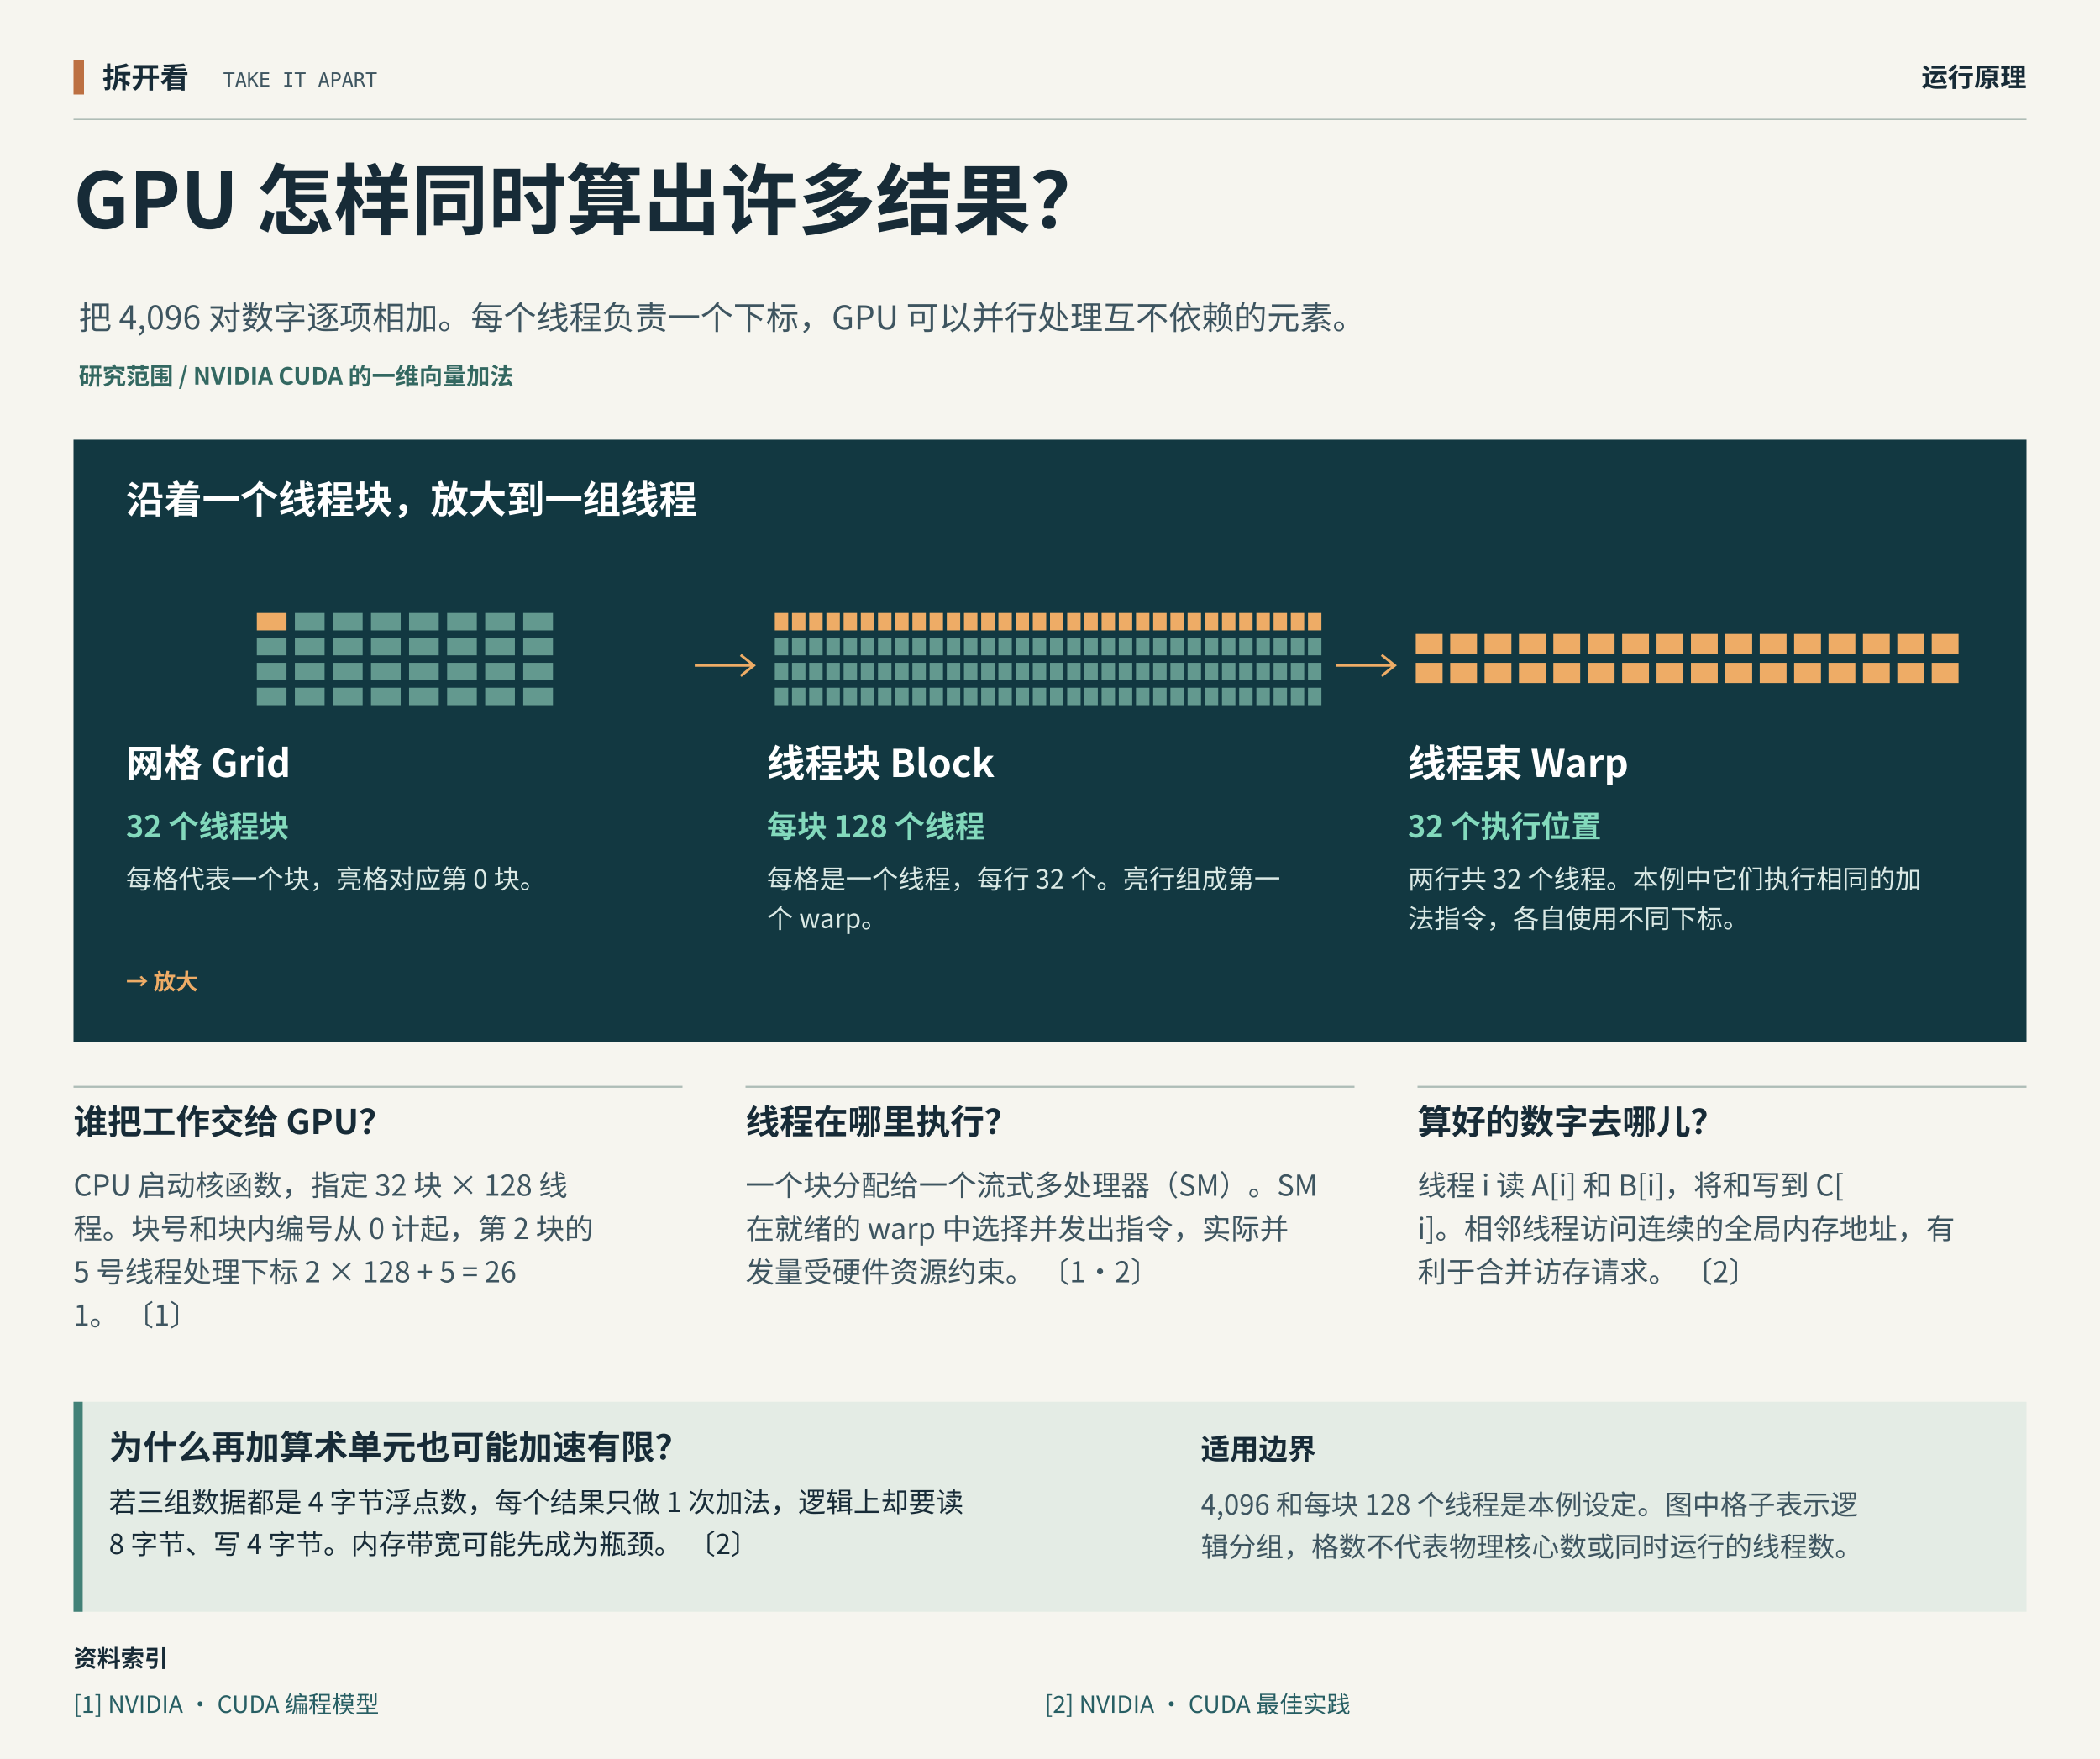
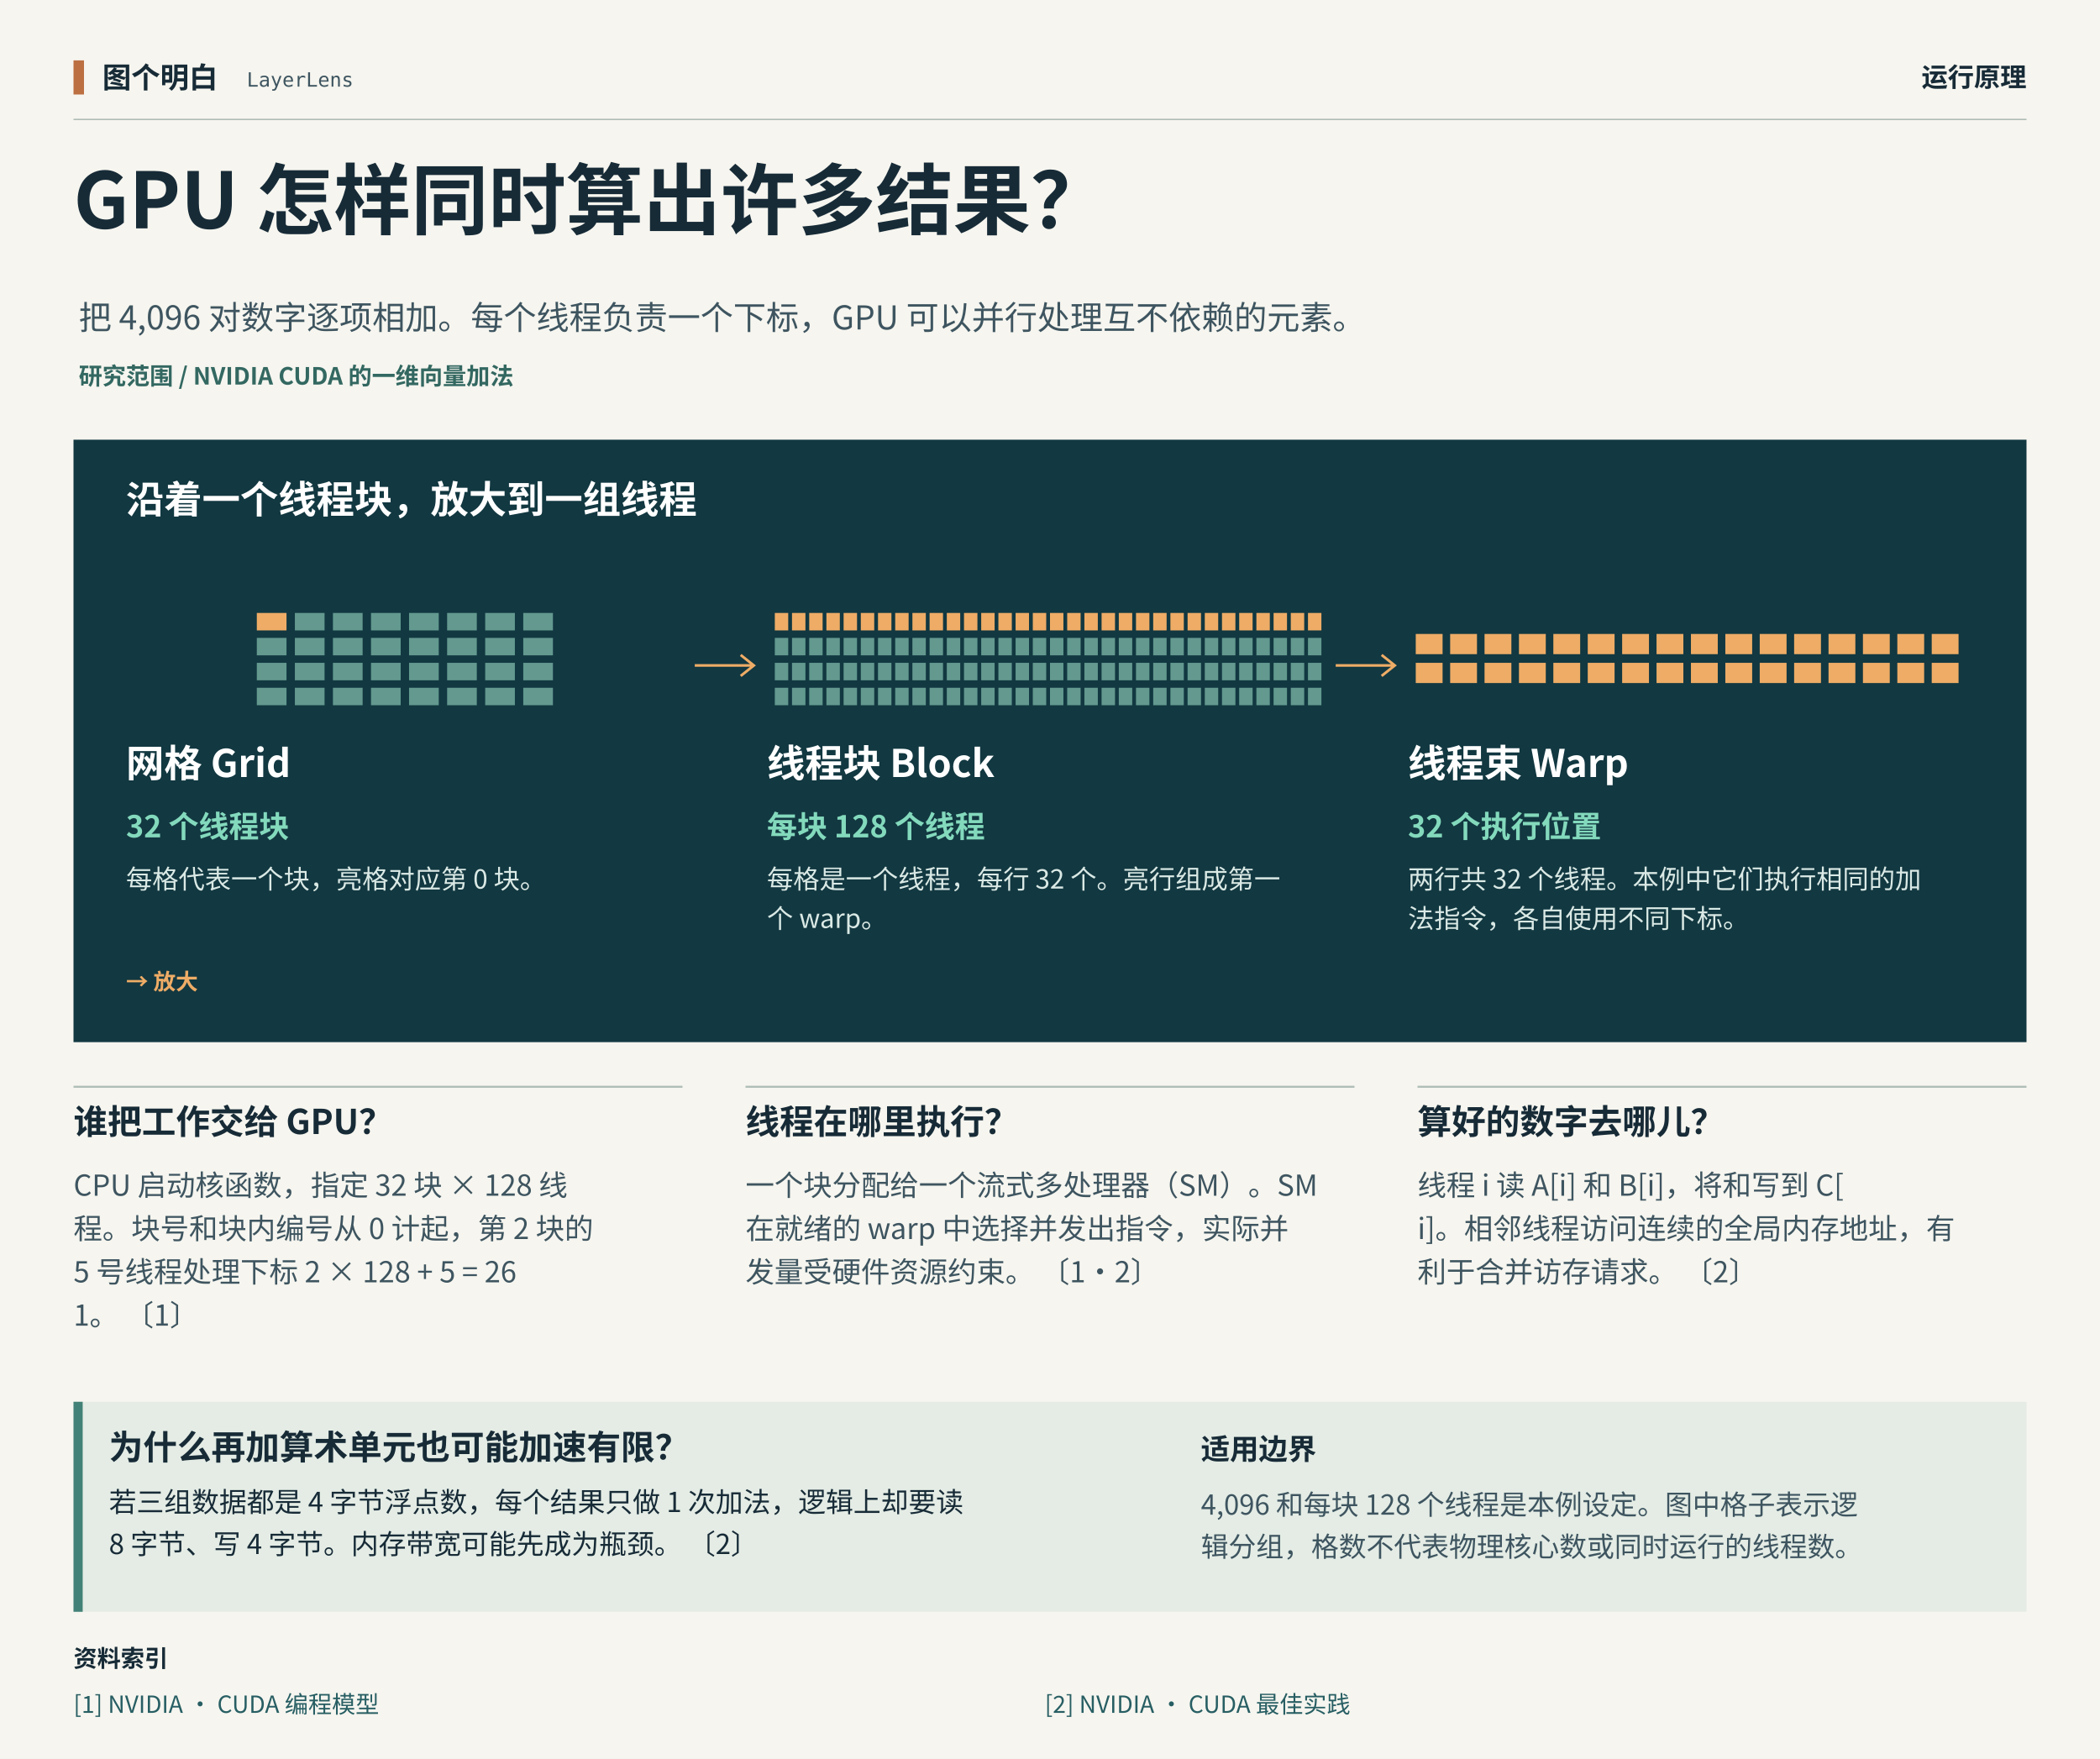
<svg xmlns="http://www.w3.org/2000/svg" xmlns:xlink="http://www.w3.org/1999/xlink" width="1600" height="1340" viewBox="0 0 1600 1340" role="img" aria-labelledby="t d">
  <rect x="0" y="0" width="1600" height="1340" fill="#f6f5ef" />
  <g font-family="PingFang SC,Microsoft YaHei,Noto Sans CJK SC,Arial,sans-serif">
    <rect x="56" y="46" width="8" height="26" fill="#bc7042" />
-     <text x="78" y="67" fill="#172b37" font-size="22" font-weight="700">拆开看</text>
-     <text x="170" y="66" fill="#3e5560" font-size="15" font-weight="500" font-family="Menlo,Consolas,monospace">TAKE IT APART</text>
+     <text x="78" y="67" fill="#172b37" font-size="22" font-weight="700">图个明白</text>
+     <text x="188" y="66" fill="#3e5560" font-size="15" font-weight="500" font-family="Menlo,Consolas,monospace">LayerLens</text>
    <text x="1544" y="66" fill="#172b37" font-size="20" font-weight="600" text-anchor="end">运行原理</text>
    <path d="M56 91H1544" fill="none" stroke="#adbbb4" stroke-width="1" />
    <text x="56" y="174" fill="#172b37" font-size="59" font-weight="750">GPU 怎样同时算出许多结果？</text>
    <text x="60" y="251" fill="#3e5560" font-size="25" font-weight="400">把 4,096 对数字逐项相加。每个线程负责一个下标，GPU 可以并行处理互不依赖的元素。</text>
    <text x="60" y="293" fill="#336861" font-size="18" font-weight="550">研究范围  /  NVIDIA CUDA 的一维向量加法</text>
    <rect x="56" y="335" width="1488" height="459" fill="#123841" />
    <text x="96" y="391" fill="#ffffff" font-size="29" font-weight="650">沿着一个线程块，放大到一组线程</text>
    <rect x="195.667" y="467" width="22.62" height="13.3" fill="#eeac66" />
    <rect x="224.667" y="467" width="22.62" height="13.3" fill="#63998f" />
    <rect x="253.667" y="467" width="22.62" height="13.3" fill="#63998f" />
    <rect x="282.667" y="467" width="22.62" height="13.3" fill="#63998f" />
    <rect x="311.667" y="467" width="22.62" height="13.3" fill="#63998f" />
    <rect x="340.667" y="467" width="22.62" height="13.3" fill="#63998f" />
    <rect x="369.667" y="467" width="22.62" height="13.3" fill="#63998f" />
    <rect x="398.667" y="467" width="22.62" height="13.3" fill="#63998f" />
    <rect x="195.667" y="486" width="22.62" height="13.3" fill="#63998f" />
    <rect x="224.667" y="486" width="22.62" height="13.3" fill="#63998f" />
    <rect x="253.667" y="486" width="22.62" height="13.3" fill="#63998f" />
    <rect x="282.667" y="486" width="22.62" height="13.3" fill="#63998f" />
    <rect x="311.667" y="486" width="22.62" height="13.3" fill="#63998f" />
    <rect x="340.667" y="486" width="22.62" height="13.3" fill="#63998f" />
    <rect x="369.667" y="486" width="22.62" height="13.3" fill="#63998f" />
    <rect x="398.667" y="486" width="22.62" height="13.3" fill="#63998f" />
    <rect x="195.667" y="505" width="22.62" height="13.3" fill="#63998f" />
    <rect x="224.667" y="505" width="22.62" height="13.3" fill="#63998f" />
    <rect x="253.667" y="505" width="22.62" height="13.3" fill="#63998f" />
    <rect x="282.667" y="505" width="22.62" height="13.3" fill="#63998f" />
    <rect x="311.667" y="505" width="22.62" height="13.3" fill="#63998f" />
    <rect x="340.667" y="505" width="22.62" height="13.3" fill="#63998f" />
    <rect x="369.667" y="505" width="22.62" height="13.3" fill="#63998f" />
    <rect x="398.667" y="505" width="22.62" height="13.3" fill="#63998f" />
    <rect x="195.667" y="524" width="22.62" height="13.3" fill="#63998f" />
    <rect x="224.667" y="524" width="22.62" height="13.3" fill="#63998f" />
    <rect x="253.667" y="524" width="22.62" height="13.3" fill="#63998f" />
    <rect x="282.667" y="524" width="22.62" height="13.3" fill="#63998f" />
    <rect x="311.667" y="524" width="22.62" height="13.3" fill="#63998f" />
    <rect x="340.667" y="524" width="22.62" height="13.3" fill="#63998f" />
    <rect x="369.667" y="524" width="22.62" height="13.3" fill="#63998f" />
    <rect x="398.667" y="524" width="22.62" height="13.3" fill="#63998f" />
    <text x="96" y="592" fill="#ffffff" font-size="29" font-weight="700">网格 Grid</text>
    <text x="96" y="638" fill="#83d9bc" font-size="23" font-weight="570">32 个线程块</text>
    <text x="96" y="677" fill="#dae9e5" font-size="20" font-weight="400">每格代表一个块，亮格对应第 0 块。</text>
    <path d="M529.333 507h45m-10-8 10 8-10 8" fill="none" stroke="#eeac66" stroke-width="2" />
    <rect x="590.333" y="467" width="10.221" height="13.3" fill="#eeac66" />
    <rect x="603.437" y="467" width="10.221" height="13.3" fill="#eeac66" />
    <rect x="616.542" y="467" width="10.221" height="13.3" fill="#eeac66" />
    <rect x="629.646" y="467" width="10.221" height="13.3" fill="#eeac66" />
    <rect x="642.75" y="467" width="10.221" height="13.3" fill="#eeac66" />
    <rect x="655.854" y="467" width="10.221" height="13.3" fill="#eeac66" />
    <rect x="668.958" y="467" width="10.221" height="13.3" fill="#eeac66" />
    <rect x="682.062" y="467" width="10.221" height="13.3" fill="#eeac66" />
    <rect x="695.167" y="467" width="10.221" height="13.3" fill="#eeac66" />
    <rect x="708.271" y="467" width="10.221" height="13.3" fill="#eeac66" />
    <rect x="721.375" y="467" width="10.221" height="13.3" fill="#eeac66" />
    <rect x="734.479" y="467" width="10.221" height="13.3" fill="#eeac66" />
    <rect x="747.583" y="467" width="10.221" height="13.3" fill="#eeac66" />
    <rect x="760.687" y="467" width="10.221" height="13.3" fill="#eeac66" />
    <rect x="773.792" y="467" width="10.221" height="13.3" fill="#eeac66" />
    <rect x="786.896" y="467" width="10.221" height="13.3" fill="#eeac66" />
    <rect x="800" y="467" width="10.221" height="13.3" fill="#eeac66" />
    <rect x="813.104" y="467" width="10.221" height="13.3" fill="#eeac66" />
    <rect x="826.208" y="467" width="10.221" height="13.3" fill="#eeac66" />
    <rect x="839.312" y="467" width="10.221" height="13.3" fill="#eeac66" />
    <rect x="852.417" y="467" width="10.221" height="13.3" fill="#eeac66" />
    <rect x="865.521" y="467" width="10.221" height="13.3" fill="#eeac66" />
    <rect x="878.625" y="467" width="10.221" height="13.3" fill="#eeac66" />
    <rect x="891.729" y="467" width="10.221" height="13.3" fill="#eeac66" />
    <rect x="904.833" y="467" width="10.221" height="13.3" fill="#eeac66" />
    <rect x="917.937" y="467" width="10.221" height="13.3" fill="#eeac66" />
    <rect x="931.042" y="467" width="10.221" height="13.3" fill="#eeac66" />
    <rect x="944.146" y="467" width="10.221" height="13.3" fill="#eeac66" />
    <rect x="957.25" y="467" width="10.221" height="13.3" fill="#eeac66" />
    <rect x="970.354" y="467" width="10.221" height="13.3" fill="#eeac66" />
    <rect x="983.458" y="467" width="10.221" height="13.3" fill="#eeac66" />
    <rect x="996.562" y="467" width="10.221" height="13.3" fill="#eeac66" />
    <rect x="590.333" y="486" width="10.221" height="13.3" fill="#63998f" />
    <rect x="603.437" y="486" width="10.221" height="13.3" fill="#63998f" />
    <rect x="616.542" y="486" width="10.221" height="13.3" fill="#63998f" />
    <rect x="629.646" y="486" width="10.221" height="13.3" fill="#63998f" />
    <rect x="642.75" y="486" width="10.221" height="13.3" fill="#63998f" />
    <rect x="655.854" y="486" width="10.221" height="13.3" fill="#63998f" />
    <rect x="668.958" y="486" width="10.221" height="13.3" fill="#63998f" />
    <rect x="682.062" y="486" width="10.221" height="13.3" fill="#63998f" />
    <rect x="695.167" y="486" width="10.221" height="13.3" fill="#63998f" />
    <rect x="708.271" y="486" width="10.221" height="13.3" fill="#63998f" />
    <rect x="721.375" y="486" width="10.221" height="13.3" fill="#63998f" />
    <rect x="734.479" y="486" width="10.221" height="13.3" fill="#63998f" />
    <rect x="747.583" y="486" width="10.221" height="13.3" fill="#63998f" />
    <rect x="760.687" y="486" width="10.221" height="13.3" fill="#63998f" />
    <rect x="773.792" y="486" width="10.221" height="13.3" fill="#63998f" />
    <rect x="786.896" y="486" width="10.221" height="13.3" fill="#63998f" />
    <rect x="800" y="486" width="10.221" height="13.3" fill="#63998f" />
    <rect x="813.104" y="486" width="10.221" height="13.3" fill="#63998f" />
    <rect x="826.208" y="486" width="10.221" height="13.3" fill="#63998f" />
    <rect x="839.312" y="486" width="10.221" height="13.3" fill="#63998f" />
    <rect x="852.417" y="486" width="10.221" height="13.3" fill="#63998f" />
    <rect x="865.521" y="486" width="10.221" height="13.3" fill="#63998f" />
    <rect x="878.625" y="486" width="10.221" height="13.3" fill="#63998f" />
    <rect x="891.729" y="486" width="10.221" height="13.3" fill="#63998f" />
    <rect x="904.833" y="486" width="10.221" height="13.3" fill="#63998f" />
    <rect x="917.937" y="486" width="10.221" height="13.3" fill="#63998f" />
    <rect x="931.042" y="486" width="10.221" height="13.3" fill="#63998f" />
    <rect x="944.146" y="486" width="10.221" height="13.3" fill="#63998f" />
    <rect x="957.25" y="486" width="10.221" height="13.3" fill="#63998f" />
    <rect x="970.354" y="486" width="10.221" height="13.3" fill="#63998f" />
    <rect x="983.458" y="486" width="10.221" height="13.3" fill="#63998f" />
    <rect x="996.562" y="486" width="10.221" height="13.3" fill="#63998f" />
    <rect x="590.333" y="505" width="10.221" height="13.3" fill="#63998f" />
    <rect x="603.437" y="505" width="10.221" height="13.3" fill="#63998f" />
    <rect x="616.542" y="505" width="10.221" height="13.3" fill="#63998f" />
    <rect x="629.646" y="505" width="10.221" height="13.3" fill="#63998f" />
    <rect x="642.75" y="505" width="10.221" height="13.3" fill="#63998f" />
    <rect x="655.854" y="505" width="10.221" height="13.3" fill="#63998f" />
    <rect x="668.958" y="505" width="10.221" height="13.3" fill="#63998f" />
    <rect x="682.062" y="505" width="10.221" height="13.3" fill="#63998f" />
    <rect x="695.167" y="505" width="10.221" height="13.3" fill="#63998f" />
    <rect x="708.271" y="505" width="10.221" height="13.3" fill="#63998f" />
    <rect x="721.375" y="505" width="10.221" height="13.3" fill="#63998f" />
    <rect x="734.479" y="505" width="10.221" height="13.3" fill="#63998f" />
    <rect x="747.583" y="505" width="10.221" height="13.3" fill="#63998f" />
    <rect x="760.687" y="505" width="10.221" height="13.3" fill="#63998f" />
    <rect x="773.792" y="505" width="10.221" height="13.3" fill="#63998f" />
    <rect x="786.896" y="505" width="10.221" height="13.3" fill="#63998f" />
    <rect x="800" y="505" width="10.221" height="13.3" fill="#63998f" />
    <rect x="813.104" y="505" width="10.221" height="13.3" fill="#63998f" />
    <rect x="826.208" y="505" width="10.221" height="13.3" fill="#63998f" />
    <rect x="839.312" y="505" width="10.221" height="13.3" fill="#63998f" />
    <rect x="852.417" y="505" width="10.221" height="13.3" fill="#63998f" />
    <rect x="865.521" y="505" width="10.221" height="13.3" fill="#63998f" />
    <rect x="878.625" y="505" width="10.221" height="13.3" fill="#63998f" />
    <rect x="891.729" y="505" width="10.221" height="13.3" fill="#63998f" />
    <rect x="904.833" y="505" width="10.221" height="13.3" fill="#63998f" />
    <rect x="917.937" y="505" width="10.221" height="13.3" fill="#63998f" />
    <rect x="931.042" y="505" width="10.221" height="13.3" fill="#63998f" />
    <rect x="944.146" y="505" width="10.221" height="13.3" fill="#63998f" />
    <rect x="957.25" y="505" width="10.221" height="13.3" fill="#63998f" />
    <rect x="970.354" y="505" width="10.221" height="13.3" fill="#63998f" />
    <rect x="983.458" y="505" width="10.221" height="13.3" fill="#63998f" />
    <rect x="996.562" y="505" width="10.221" height="13.3" fill="#63998f" />
    <rect x="590.333" y="524" width="10.221" height="13.3" fill="#63998f" />
    <rect x="603.437" y="524" width="10.221" height="13.3" fill="#63998f" />
    <rect x="616.542" y="524" width="10.221" height="13.3" fill="#63998f" />
    <rect x="629.646" y="524" width="10.221" height="13.3" fill="#63998f" />
    <rect x="642.75" y="524" width="10.221" height="13.3" fill="#63998f" />
    <rect x="655.854" y="524" width="10.221" height="13.3" fill="#63998f" />
    <rect x="668.958" y="524" width="10.221" height="13.3" fill="#63998f" />
    <rect x="682.062" y="524" width="10.221" height="13.3" fill="#63998f" />
    <rect x="695.167" y="524" width="10.221" height="13.3" fill="#63998f" />
    <rect x="708.271" y="524" width="10.221" height="13.3" fill="#63998f" />
    <rect x="721.375" y="524" width="10.221" height="13.3" fill="#63998f" />
    <rect x="734.479" y="524" width="10.221" height="13.3" fill="#63998f" />
    <rect x="747.583" y="524" width="10.221" height="13.3" fill="#63998f" />
    <rect x="760.687" y="524" width="10.221" height="13.3" fill="#63998f" />
    <rect x="773.792" y="524" width="10.221" height="13.3" fill="#63998f" />
    <rect x="786.896" y="524" width="10.221" height="13.3" fill="#63998f" />
    <rect x="800" y="524" width="10.221" height="13.3" fill="#63998f" />
    <rect x="813.104" y="524" width="10.221" height="13.3" fill="#63998f" />
    <rect x="826.208" y="524" width="10.221" height="13.3" fill="#63998f" />
    <rect x="839.312" y="524" width="10.221" height="13.3" fill="#63998f" />
    <rect x="852.417" y="524" width="10.221" height="13.3" fill="#63998f" />
    <rect x="865.521" y="524" width="10.221" height="13.3" fill="#63998f" />
    <rect x="878.625" y="524" width="10.221" height="13.3" fill="#63998f" />
    <rect x="891.729" y="524" width="10.221" height="13.3" fill="#63998f" />
    <rect x="904.833" y="524" width="10.221" height="13.3" fill="#63998f" />
    <rect x="917.937" y="524" width="10.221" height="13.3" fill="#63998f" />
    <rect x="931.042" y="524" width="10.221" height="13.3" fill="#63998f" />
    <rect x="944.146" y="524" width="10.221" height="13.3" fill="#63998f" />
    <rect x="957.25" y="524" width="10.221" height="13.3" fill="#63998f" />
    <rect x="970.354" y="524" width="10.221" height="13.3" fill="#63998f" />
    <rect x="983.458" y="524" width="10.221" height="13.3" fill="#63998f" />
    <rect x="996.562" y="524" width="10.221" height="13.3" fill="#63998f" />
    <text x="584.333" y="592" fill="#ffffff" font-size="29" font-weight="700">线程块 Block</text>
    <text x="584.333" y="638" fill="#83d9bc" font-size="23" font-weight="570">每块 128 个线程</text>
    <text x="584.333" y="677" fill="#dae9e5" font-size="20" font-weight="400">每格是一个线程，每行 32 个。亮行组成第一</text>
    <text x="584.333" y="707" fill="#dae9e5" font-size="20" font-weight="400">个 warp。</text>
    <path d="M1017.667 507h45m-10-8 10 8-10 8" fill="none" stroke="#eeac66" stroke-width="2" />
    <rect x="1078.667" y="483" width="20.442" height="15.4" fill="#eeac66" />
    <rect x="1104.875" y="483" width="20.442" height="15.4" fill="#eeac66" />
    <rect x="1131.083" y="483" width="20.442" height="15.4" fill="#eeac66" />
    <rect x="1157.292" y="483" width="20.442" height="15.4" fill="#eeac66" />
    <rect x="1183.5" y="483" width="20.442" height="15.4" fill="#eeac66" />
    <rect x="1209.708" y="483" width="20.442" height="15.4" fill="#eeac66" />
    <rect x="1235.917" y="483" width="20.442" height="15.4" fill="#eeac66" />
    <rect x="1262.125" y="483" width="20.442" height="15.4" fill="#eeac66" />
    <rect x="1288.333" y="483" width="20.442" height="15.4" fill="#eeac66" />
    <rect x="1314.542" y="483" width="20.442" height="15.4" fill="#eeac66" />
    <rect x="1340.75" y="483" width="20.442" height="15.4" fill="#eeac66" />
    <rect x="1366.958" y="483" width="20.442" height="15.4" fill="#eeac66" />
    <rect x="1393.167" y="483" width="20.442" height="15.4" fill="#eeac66" />
    <rect x="1419.375" y="483" width="20.442" height="15.4" fill="#eeac66" />
    <rect x="1445.583" y="483" width="20.442" height="15.4" fill="#eeac66" />
    <rect x="1471.792" y="483" width="20.442" height="15.4" fill="#eeac66" />
    <rect x="1078.667" y="505" width="20.442" height="15.4" fill="#eeac66" />
    <rect x="1104.875" y="505" width="20.442" height="15.4" fill="#eeac66" />
    <rect x="1131.083" y="505" width="20.442" height="15.4" fill="#eeac66" />
    <rect x="1157.292" y="505" width="20.442" height="15.4" fill="#eeac66" />
    <rect x="1183.5" y="505" width="20.442" height="15.4" fill="#eeac66" />
    <rect x="1209.708" y="505" width="20.442" height="15.4" fill="#eeac66" />
    <rect x="1235.917" y="505" width="20.442" height="15.4" fill="#eeac66" />
    <rect x="1262.125" y="505" width="20.442" height="15.4" fill="#eeac66" />
    <rect x="1288.333" y="505" width="20.442" height="15.4" fill="#eeac66" />
    <rect x="1314.542" y="505" width="20.442" height="15.4" fill="#eeac66" />
    <rect x="1340.75" y="505" width="20.442" height="15.4" fill="#eeac66" />
    <rect x="1366.958" y="505" width="20.442" height="15.4" fill="#eeac66" />
    <rect x="1393.167" y="505" width="20.442" height="15.4" fill="#eeac66" />
    <rect x="1419.375" y="505" width="20.442" height="15.4" fill="#eeac66" />
    <rect x="1445.583" y="505" width="20.442" height="15.4" fill="#eeac66" />
    <rect x="1471.792" y="505" width="20.442" height="15.4" fill="#eeac66" />
    <text x="1072.667" y="592" fill="#ffffff" font-size="29" font-weight="700">线程束 Warp</text>
    <text x="1072.667" y="638" fill="#83d9bc" font-size="23" font-weight="570">32 个执行位置</text>
    <text x="1072.667" y="677" fill="#dae9e5" font-size="20" font-weight="400">两行共 32 个线程。本例中它们执行相同的加</text>
    <text x="1072.667" y="707" fill="#dae9e5" font-size="20" font-weight="400">法指令，各自使用不同下标。</text>
    <text x="96" y="754" fill="#eeac66" font-size="17" font-weight="550">→  放大</text>
    <path d="M56 828h464" fill="none" stroke="#aebdb7" stroke-width="1.5" />
    <text x="56" y="864" fill="#172b37" font-size="26" font-weight="700">谁把工作交给 GPU？</text>
    <text x="56" y="911" fill="#3e5560" font-size="22" font-weight="400">CPU 启动核函数，指定 32 块 × 128 线</text>
    <text x="56" y="944" fill="#3e5560" font-size="22" font-weight="400">程。块号和块内编号从 0 计起，第 2 块的</text>
    <text x="56" y="977" fill="#3e5560" font-size="22" font-weight="400">5 号线程处理下标 2 × 128 + 5 = 26</text>
    <text x="56" y="1010" fill="#3e5560" font-size="22" font-weight="400">1。  〔1〕</text>
    <path d="M568 828h464" fill="none" stroke="#aebdb7" stroke-width="1.5" />
    <text x="568" y="864" fill="#172b37" font-size="26" font-weight="700">线程在哪里执行？</text>
    <text x="568" y="911" fill="#3e5560" font-size="22" font-weight="400">一个块分配给一个流式多处理器（SM）。SM</text>
    <text x="568" y="944" fill="#3e5560" font-size="22" font-weight="400">在就绪的 warp 中选择并发出指令，实际并</text>
    <text x="568" y="977" fill="#3e5560" font-size="22" font-weight="400">发量受硬件资源约束。  〔1·2〕</text>
    <path d="M1080 828h464" fill="none" stroke="#aebdb7" stroke-width="1.5" />
    <text x="1080" y="864" fill="#172b37" font-size="26" font-weight="700">算好的数字去哪儿？</text>
    <text x="1080" y="911" fill="#3e5560" font-size="22" font-weight="400">线程 i 读 A[i] 和 B[i]，将和写到 C[</text>
    <text x="1080" y="944" fill="#3e5560" font-size="22" font-weight="400">i]。相邻线程访问连续的全局内存地址，有</text>
    <text x="1080" y="977" fill="#3e5560" font-size="22" font-weight="400">利于合并访存请求。  〔2〕</text>
    <rect x="56" y="1068" width="1488" height="160" fill="#e4ece5" />
    <rect x="56" y="1068" width="7" height="160" fill="#428177" />
    <text x="83" y="1112" fill="#172b37" font-size="26" font-weight="700">为什么再加算术单元也可能加速有限？</text>
    <text x="83" y="1152" fill="#172b37" font-size="21" font-weight="400">若三组数据都是 4 字节浮点数，每个结果只做 1 次加法，逻辑上却要读</text>
    <text x="83" y="1184" fill="#172b37" font-size="21" font-weight="400">8 字节、写 4 字节。内存带宽可能先成为瓶颈。  〔2〕</text>
    <text x="915" y="1112" fill="#172b37" font-size="22" font-weight="680">适用边界</text>
    <text x="915" y="1154" fill="#3e5560" font-size="21" font-weight="400">4,096 和每块 128 个线程是本例设定。图中格子表示逻</text>
    <text x="915" y="1186" fill="#3e5560" font-size="21" font-weight="400">辑分组，格数不代表物理核心数或同时运行的线程数。</text>
    <text x="56" y="1270" fill="#172b37" font-size="18" font-weight="700">资料索引</text>
    <a href="https://docs.nvidia.com/cuda/cuda-programming-guide/01-introduction/programming-model.html" xlink:href="https://docs.nvidia.com/cuda/cuda-programming-guide/01-introduction/programming-model.html">
      <text x="56" y="1305" fill="#275e63" font-size="18" font-weight="500">[1]   NVIDIA · CUDA 编程模型</text>
    </a>
    <a href="https://docs.nvidia.com/cuda/cuda-c-best-practices-guide/index.html" xlink:href="https://docs.nvidia.com/cuda/cuda-c-best-practices-guide/index.html">
      <text x="796" y="1305" fill="#275e63" font-size="18" font-weight="500">[2]   NVIDIA · CUDA 最佳实践</text>
    </a>
  </g>
</svg>
